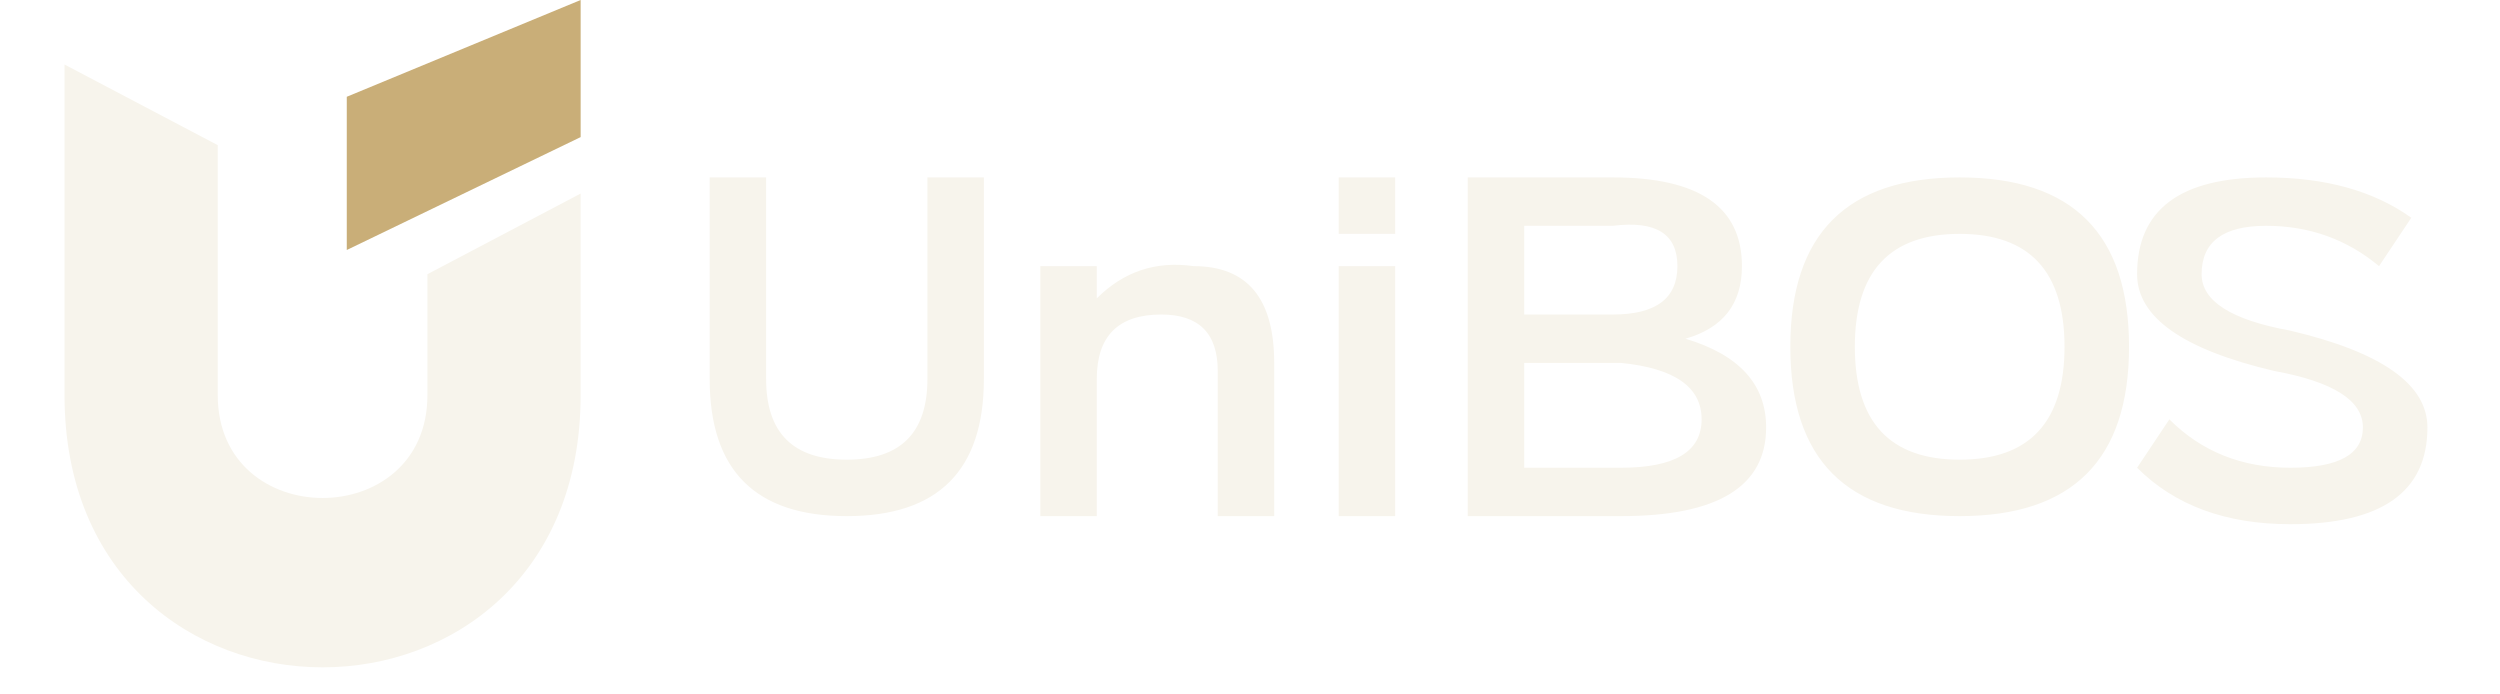
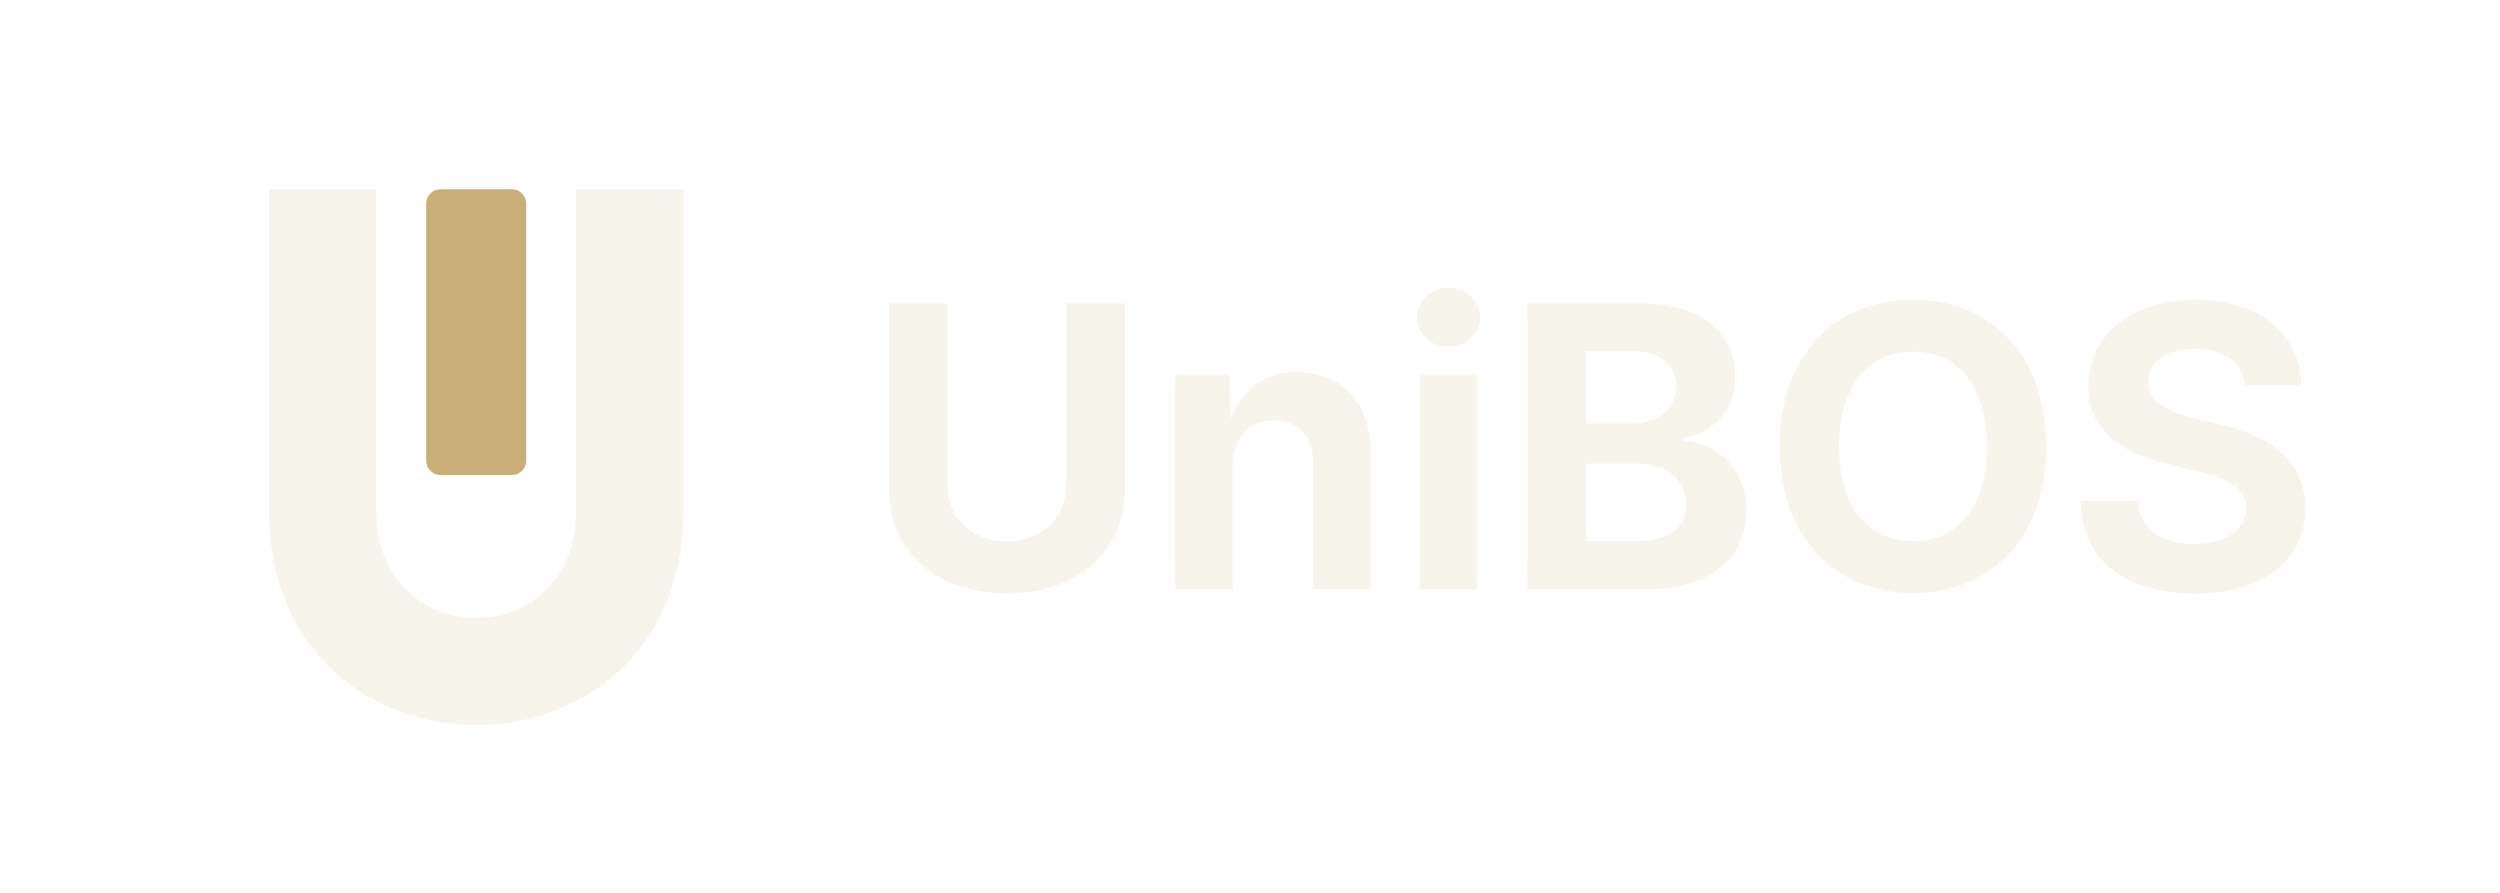
- <svg xmlns="http://www.w3.org/2000/svg" viewBox="0 0 310 86" role="img" aria-label="UniBOS">
-   <path fill="#F7F4EC" d="M8 8L27 18V49C27 66 53 66 53 49V34L72 24V49C72 94 8 94 8 49Z" />
-   <path fill="#C9AE78" d="M43 12L72 0V17L43 31Z" />
-   <g transform="translate(88 22)" fill="#F7F4EC">
-     <path d="M0 0H7V25Q7 35 17 35T27 25V0H34V25Q34 42 17 42T0 25ZM41 11H48V15Q53 10 60 11Q70 11 70 23V42H63V24Q63 17 56 17Q48 17 48 25V42H41ZM78 11H85V42H78ZM78 0H85V7H78ZM94 0H112Q128 0 128 11Q128 18 121 20Q131 23 131 31Q131 42 113 42H94ZM101 6V17H112Q120 17 120 11T112 6ZM101 23V36H113Q123 36 123 30T113 23ZM155 0Q176 0 176 21T155 42Q134 42 134 21T155 0ZM155 7Q142 7 142 21T155 35Q168 35 168 21T155 7ZM211 5L207 11Q201 6 193 6Q185 6 185 12Q185 17 196 19Q213 23 213 31Q213 43 196 43Q184 43 177 36L181 30Q187 36 196 36Q205 36 205 31Q205 26 194 24Q177 20 177 12Q177 0 193 0Q204 0 211 5Z" fill-rule="evenodd" />
+ <svg xmlns="http://www.w3.org/2000/svg" viewBox="0 0 420 150" role="img" aria-label="UniBOS">
+   <g transform="translate(8 15) scale(1.2)">
+     <path d="M31 14H46V59C46 79 74 79 74 59V14H89V59C89 99 31 99 31 59Z" fill="#F7F4EC" />
+     <rect x="53" y="14" width="14" height="40" rx="2" fill="#C9AE78" />
+   </g>
+   <g fill="#F7F4EC" transform="translate(145 99) scale(0.03222656 -0.03222656)">
+     <path transform="translate(0 0)" d="M750 -21C1118 -21 1365 197 1365 523V1490H1059V548C1059 374 937 249 750 249C563 249 440 374 440 548V1490H135V523C135 197 379 -21 750 -21Z" />
+     <path transform="translate(1499 0)" d="M428 647C428 795 517 881 645 881C771 881 847 798 847 659V0H1147V711C1147 973 995 1132 763 1132C591 1132 478 1043 415 887L411 1118H128V0H428Z" />
+     <path transform="translate(2774 0)" d="M128 0H428V1118H128ZM278 1264C368 1264 443 1332 443 1418C443 1503 368 1572 278 1572C187 1572 113 1503 113 1418C113 1332 187 1264 278 1264Z" />
+     <path transform="translate(3329 0)" d="M135 0H764C1100 0 1276 175 1276 411C1276 632 1118 764 950 772V787C1103 821 1218 930 1218 1107C1218 1330 1053 1490 726 1490H135ZM440 251V655H712C865 655 962 565 962 440C962 327 883 251 704 251ZM440 864V1241H687C830 1241 909 1167 909 1058C909 938 812 864 681 864Z" />
+     <path transform="translate(4684 0)" d="M789 -20C1184 -20 1484 259 1484 744C1484 1231 1184 1510 789 1510C394 1510 94 1231 94 744C94 260 394 -20 789 -20ZM789 251C558 251 404 425 404 744C404 1064 558 1239 789 1239C1020 1239 1174 1065 1174 744C1174 425 1020 251 789 251Z" />
+     <path transform="translate(6262 0)" d="M681 -22C1043 -22 1256 153 1256 424C1256 674 1062 802 811 860L676 893C550 923 438 970 438 1081C438 1181 526 1253 682 1253C835 1253 930 1184 941 1065H1236C1231 1327 1015 1510 685 1510C361 1510 125 1330 125 1061C125 844 276 717 528 656L692 615C854 575 949 528 949 426C949 313 841 236 678 236C513 236 392 311 382 462H85C94 145 323 -22 681 -22Z" />
  </g>
</svg>
